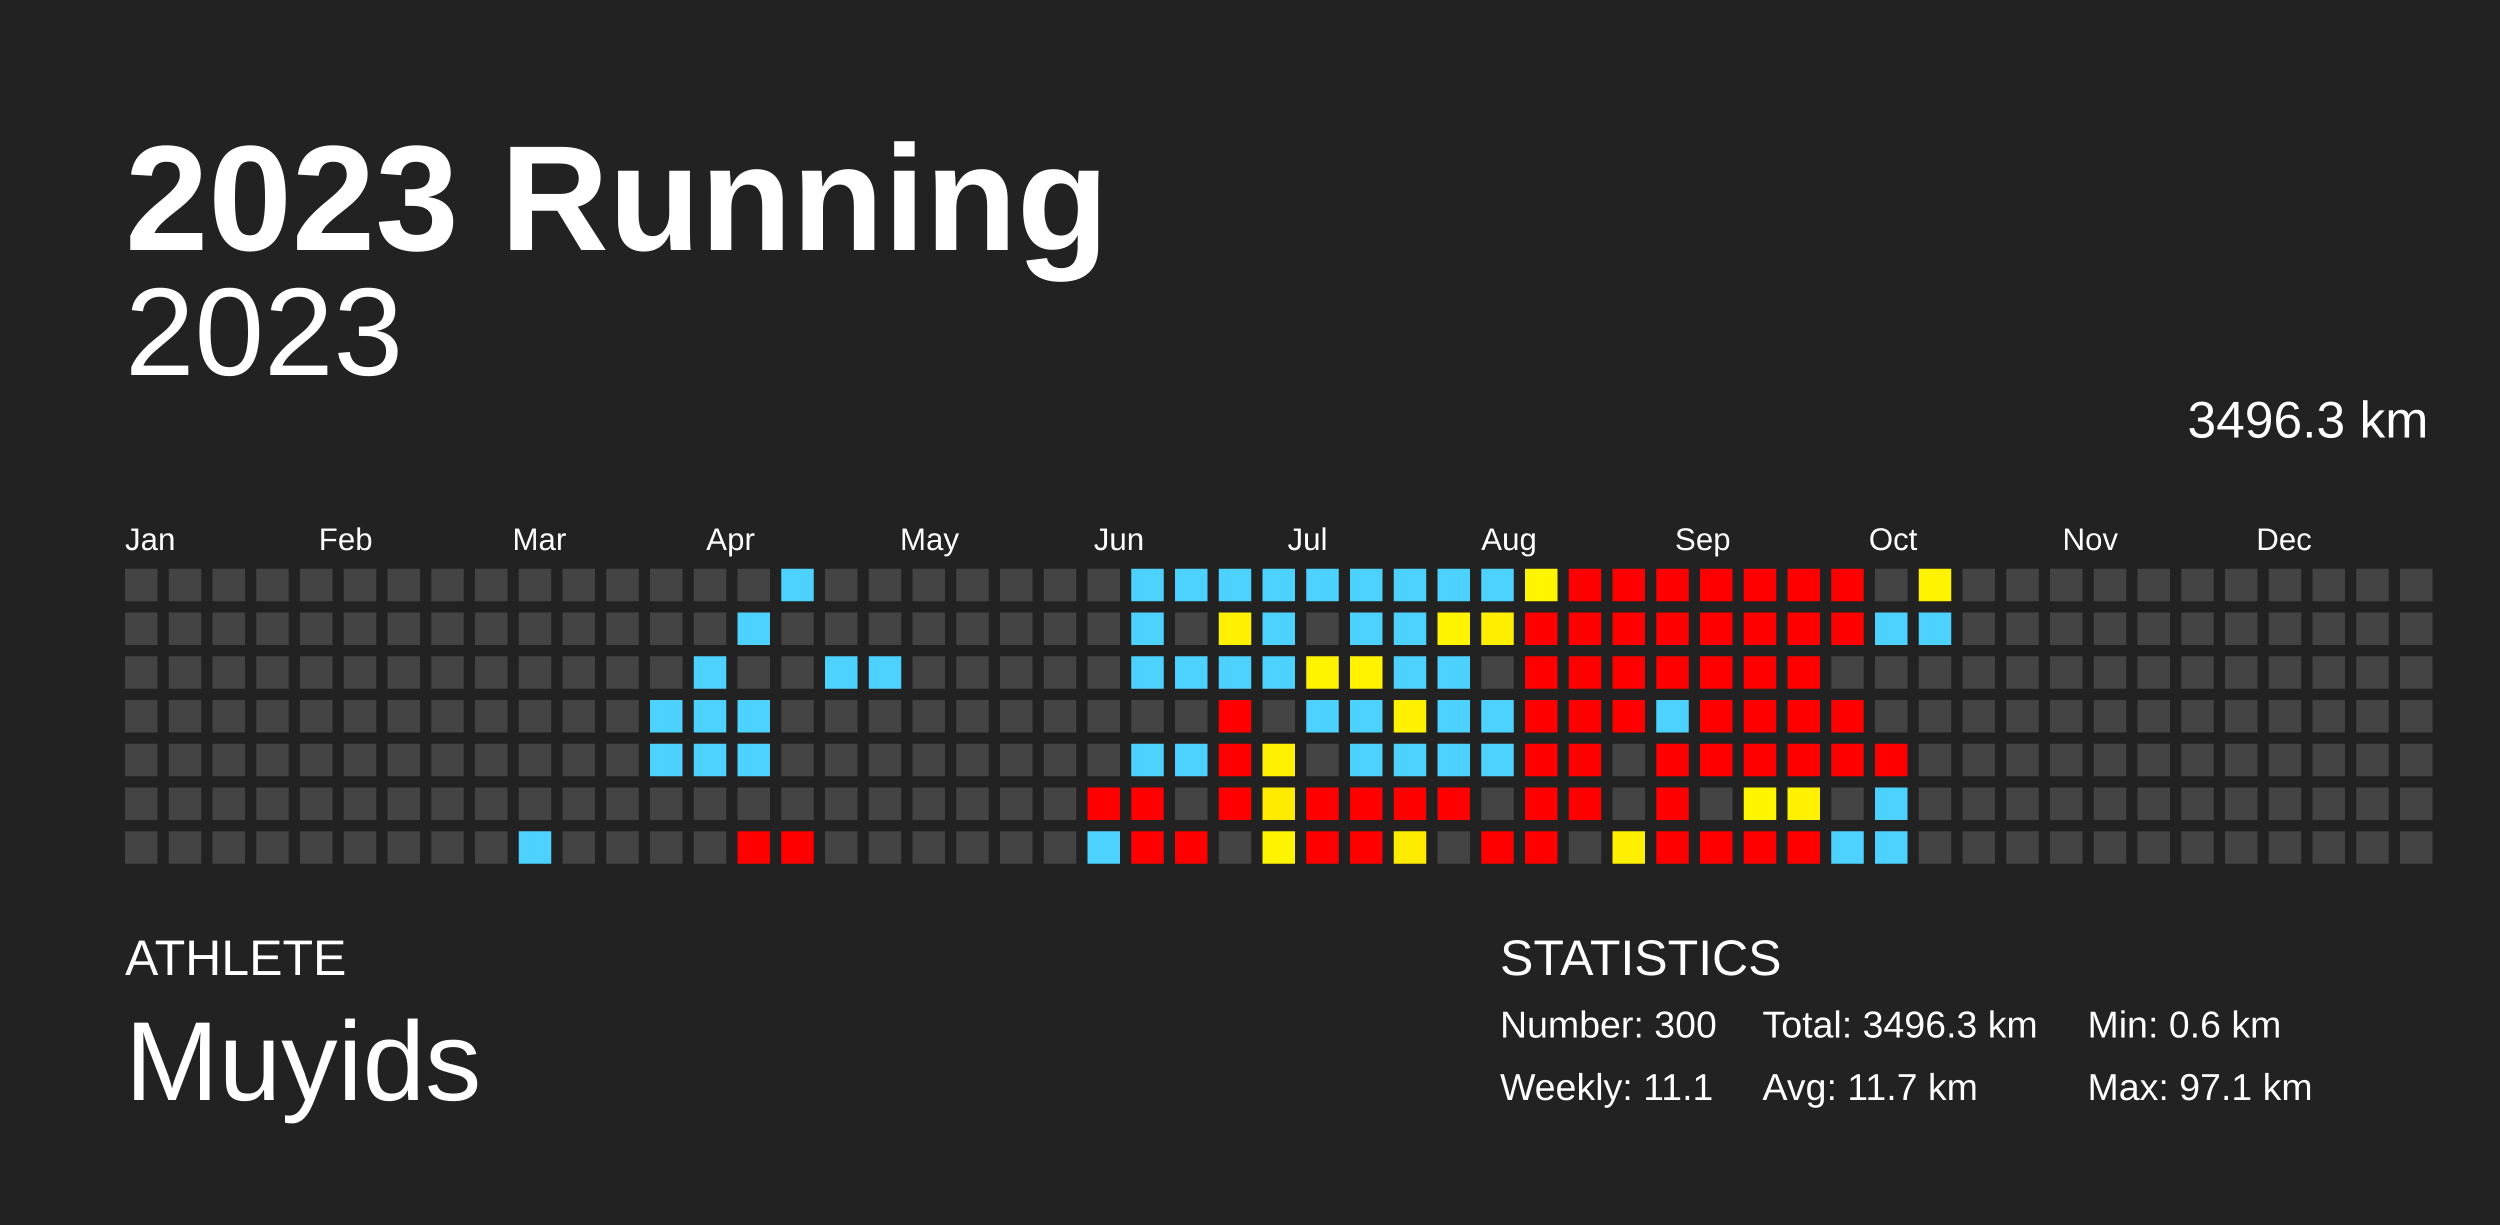
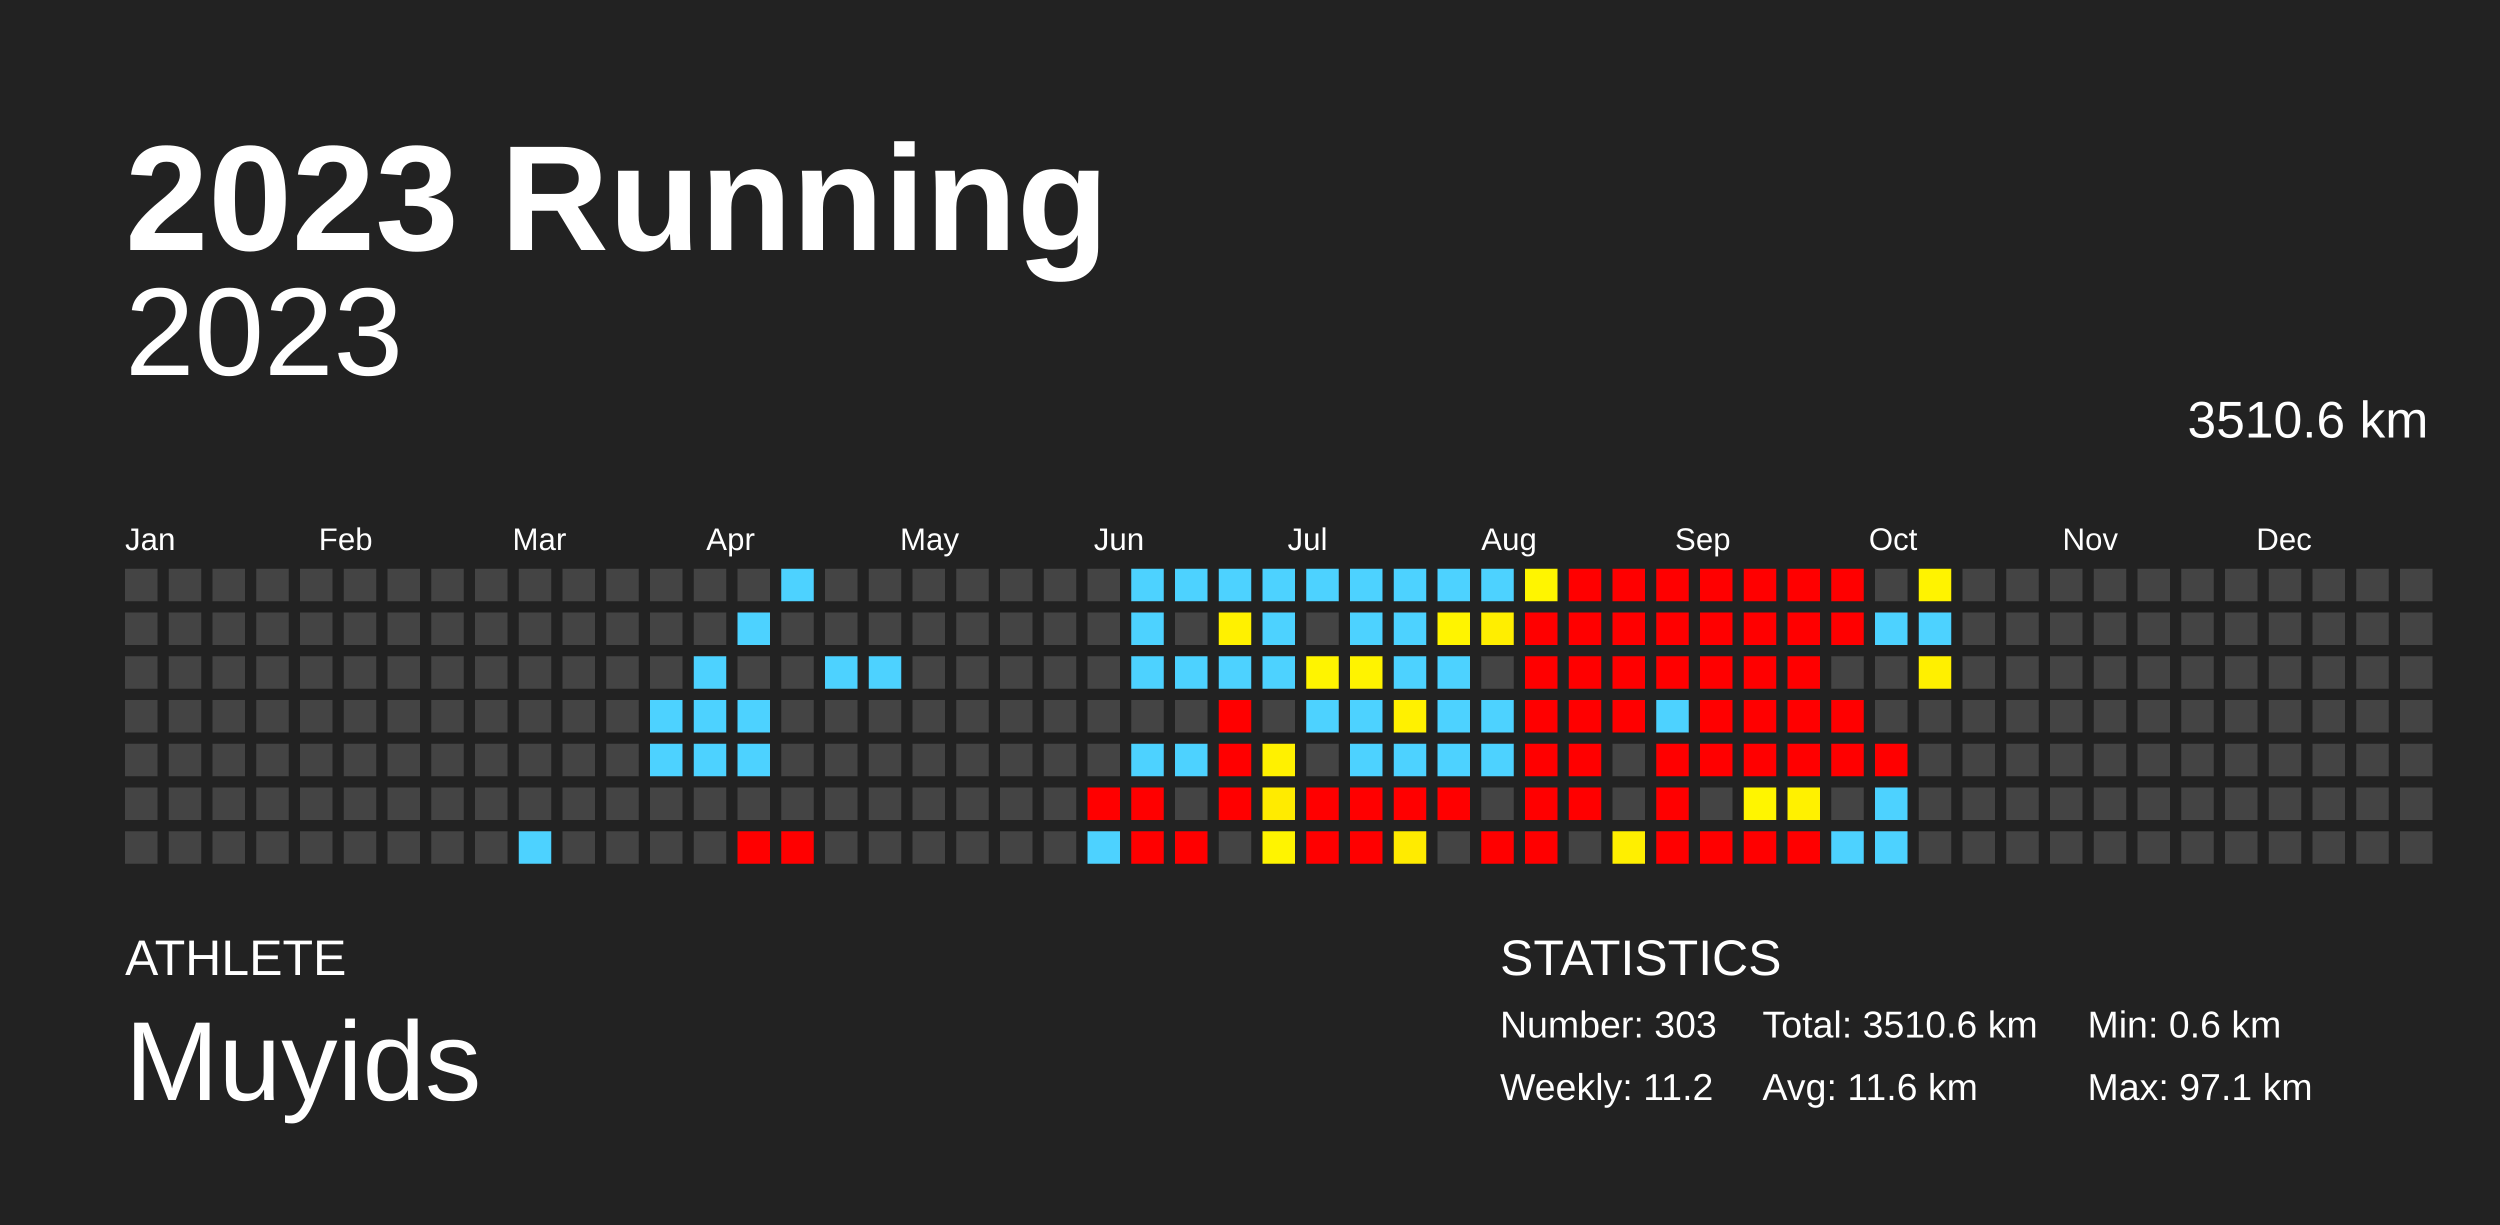
<svg xmlns="http://www.w3.org/2000/svg" baseProfile="full" height="98mm" version="1.1" viewBox="0,0,200,98" width="200mm">
  <defs />
  <rect fill="#222222" height="98" width="200" x="0" y="0" />
  <text fill="#FFFFFF" style="font-size:12px; font-family:Arial; font-weight:bold;" x="10" y="20">2023 Running</text>
  <text fill="#FFFFFF" style="font-size:4px; font-family:Arial" x="10" y="78">ATHLETE</text>
  <text fill="#FFFFFF" style="font-size:9px; font-family:Arial" x="10" y="88">Muyids</text>
  <text fill="#FFFFFF" style="font-size:4px; font-family:Arial" x="120" y="78">STATISTICS</text>
-   <text fill="#FFFFFF" style="font-size:3px; font-family:Arial" x="120" y="83">Number: 300</text>
-   <text fill="#FFFFFF" style="font-size:3px; font-family:Arial" x="120" y="88">Weekly: 11.1</text>
-   <text fill="#FFFFFF" style="font-size:3px; font-family:Arial" x="141" y="83">Total: 3496.3 km</text>
-   <text fill="#FFFFFF" style="font-size:3px; font-family:Arial" x="141" y="88">Avg: 11.7 km</text>
+   <text fill="#FFFFFF" style="font-size:3px; font-family:Arial" x="120" y="83">Number: 303</text>
+   <text fill="#FFFFFF" style="font-size:3px; font-family:Arial" x="120" y="88">Weekly: 11.2</text>
+   <text fill="#FFFFFF" style="font-size:3px; font-family:Arial" x="141" y="83">Total: 3510.6 km</text>
+   <text fill="#FFFFFF" style="font-size:3px; font-family:Arial" x="141" y="88">Avg: 11.6 km</text>
  <text fill="#FFFFFF" style="font-size:3px; font-family:Arial" x="167" y="83">Min: 0.6 km</text>
  <text fill="#FFFFFF" style="font-size:3px; font-family:Arial" x="167" y="88">Max: 97.1 km</text>
  <text alignment-baseline="hanging" fill="#FFFFFF" style="font-size:10.0px; font-family:Arial;" x="10" y="30">2023</text>
-   <text alignment-baseline="hanging" fill="#FFFFFF" style="font-size:4.125px; font-family:Arial;" x="175" y="35">3496.3 km</text>
+   <text alignment-baseline="hanging" fill="#FFFFFF" style="font-size:4.125px; font-family:Arial;" x="175" y="35">3510.6 km</text>
  <text fill="#FFFFFF" style="font-size:2.5px; font-family:Arial" x="10.0" y="44">Jan</text>
  <text fill="#FFFFFF" style="font-size:2.5px; font-family:Arial" x="25.5" y="44">Feb</text>
  <text fill="#FFFFFF" style="font-size:2.5px; font-family:Arial" x="41.0" y="44">Mar</text>
  <text fill="#FFFFFF" style="font-size:2.5px; font-family:Arial" x="56.5" y="44">Apr</text>
  <text fill="#FFFFFF" style="font-size:2.5px; font-family:Arial" x="72.0" y="44">May</text>
  <text fill="#FFFFFF" style="font-size:2.5px; font-family:Arial" x="87.5" y="44">Jun</text>
  <text fill="#FFFFFF" style="font-size:2.5px; font-family:Arial" x="103.0" y="44">Jul</text>
  <text fill="#FFFFFF" style="font-size:2.5px; font-family:Arial" x="118.5" y="44">Aug</text>
  <text fill="#FFFFFF" style="font-size:2.5px; font-family:Arial" x="134.0" y="44">Sep</text>
  <text fill="#FFFFFF" style="font-size:2.5px; font-family:Arial" x="149.5" y="44">Oct</text>
  <text fill="#FFFFFF" style="font-size:2.5px; font-family:Arial" x="165.0" y="44">Nov</text>
  <text fill="#FFFFFF" style="font-size:2.5px; font-family:Arial" x="180.5" y="44">Dec</text>
  <rect fill="#444444" height="2.6" width="2.6" x="10.0" y="45.5" />
  <rect fill="#444444" height="2.6" width="2.6" x="10.0" y="49.0" />
  <rect fill="#444444" height="2.6" width="2.6" x="10.0" y="52.5" />
  <rect fill="#444444" height="2.6" width="2.6" x="10.0" y="56.0" />
  <rect fill="#444444" height="2.6" width="2.6" x="10.0" y="59.5" />
  <rect fill="#444444" height="2.6" width="2.6" x="10.0" y="63.0" />
  <rect fill="#444444" height="2.6" width="2.6" x="10.0" y="66.5" />
  <rect fill="#444444" height="2.6" width="2.6" x="13.5" y="45.5" />
  <rect fill="#444444" height="2.6" width="2.6" x="13.5" y="49.0" />
  <rect fill="#444444" height="2.6" width="2.6" x="13.5" y="52.5" />
  <rect fill="#444444" height="2.6" width="2.6" x="13.5" y="56.0" />
  <rect fill="#444444" height="2.6" width="2.6" x="13.5" y="59.5" />
  <rect fill="#444444" height="2.6" width="2.6" x="13.5" y="63.0" />
  <rect fill="#444444" height="2.6" width="2.6" x="13.5" y="66.5" />
  <rect fill="#444444" height="2.6" width="2.6" x="17.0" y="45.5" />
  <rect fill="#444444" height="2.6" width="2.6" x="17.0" y="49.0" />
  <rect fill="#444444" height="2.6" width="2.6" x="17.0" y="52.5" />
  <rect fill="#444444" height="2.6" width="2.6" x="17.0" y="56.0" />
  <rect fill="#444444" height="2.6" width="2.6" x="17.0" y="59.5" />
  <rect fill="#444444" height="2.6" width="2.6" x="17.0" y="63.0" />
  <rect fill="#444444" height="2.6" width="2.6" x="17.0" y="66.5" />
  <rect fill="#444444" height="2.6" width="2.6" x="20.5" y="45.5" />
  <rect fill="#444444" height="2.6" width="2.6" x="20.5" y="49.0" />
  <rect fill="#444444" height="2.6" width="2.6" x="20.5" y="52.5" />
  <rect fill="#444444" height="2.6" width="2.6" x="20.5" y="56.0" />
  <rect fill="#444444" height="2.6" width="2.6" x="20.5" y="59.5" />
  <rect fill="#444444" height="2.6" width="2.6" x="20.5" y="63.0" />
  <rect fill="#444444" height="2.6" width="2.6" x="20.5" y="66.5" />
  <rect fill="#444444" height="2.6" width="2.6" x="24.0" y="45.5" />
  <rect fill="#444444" height="2.6" width="2.6" x="24.0" y="49.0" />
  <rect fill="#444444" height="2.6" width="2.6" x="24.0" y="52.5" />
  <rect fill="#444444" height="2.6" width="2.6" x="24.0" y="56.0" />
  <rect fill="#444444" height="2.6" width="2.6" x="24.0" y="59.5" />
  <rect fill="#444444" height="2.6" width="2.6" x="24.0" y="63.0" />
  <rect fill="#444444" height="2.6" width="2.6" x="24.0" y="66.5" />
  <rect fill="#444444" height="2.6" width="2.6" x="27.5" y="45.5" />
  <rect fill="#444444" height="2.6" width="2.6" x="27.5" y="49.0" />
  <rect fill="#444444" height="2.6" width="2.6" x="27.5" y="52.5" />
  <rect fill="#444444" height="2.6" width="2.6" x="27.5" y="56.0" />
  <rect fill="#444444" height="2.6" width="2.6" x="27.5" y="59.5" />
  <rect fill="#444444" height="2.6" width="2.6" x="27.5" y="63.0" />
  <rect fill="#444444" height="2.6" width="2.6" x="27.5" y="66.5" />
  <rect fill="#444444" height="2.6" width="2.6" x="31.0" y="45.5" />
  <rect fill="#444444" height="2.6" width="2.6" x="31.0" y="49.0" />
  <rect fill="#444444" height="2.6" width="2.6" x="31.0" y="52.5" />
  <rect fill="#444444" height="2.6" width="2.6" x="31.0" y="56.0" />
  <rect fill="#444444" height="2.6" width="2.6" x="31.0" y="59.5" />
  <rect fill="#444444" height="2.6" width="2.6" x="31.0" y="63.0" />
  <rect fill="#444444" height="2.6" width="2.6" x="31.0" y="66.5" />
  <rect fill="#444444" height="2.6" width="2.6" x="34.5" y="45.5" />
  <rect fill="#444444" height="2.6" width="2.6" x="34.5" y="49.0" />
  <rect fill="#444444" height="2.6" width="2.6" x="34.5" y="52.5" />
  <rect fill="#444444" height="2.6" width="2.6" x="34.5" y="56.0" />
  <rect fill="#444444" height="2.6" width="2.6" x="34.5" y="59.5" />
  <rect fill="#444444" height="2.6" width="2.6" x="34.5" y="63.0" />
  <rect fill="#444444" height="2.6" width="2.6" x="34.5" y="66.5" />
  <rect fill="#444444" height="2.6" width="2.6" x="38.0" y="45.5" />
  <rect fill="#444444" height="2.6" width="2.6" x="38.0" y="49.0" />
  <rect fill="#444444" height="2.6" width="2.6" x="38.0" y="52.5" />
  <rect fill="#444444" height="2.6" width="2.6" x="38.0" y="56.0" />
  <rect fill="#444444" height="2.6" width="2.6" x="38.0" y="59.5" />
  <rect fill="#444444" height="2.6" width="2.6" x="38.0" y="63.0" />
  <rect fill="#444444" height="2.6" width="2.6" x="38.0" y="66.5" />
  <rect fill="#444444" height="2.6" width="2.6" x="41.5" y="45.5" />
  <rect fill="#444444" height="2.6" width="2.6" x="41.5" y="49.0" />
  <rect fill="#444444" height="2.6" width="2.6" x="41.5" y="52.5" />
  <rect fill="#444444" height="2.6" width="2.6" x="41.5" y="56.0" />
  <rect fill="#444444" height="2.6" width="2.6" x="41.5" y="59.5" />
  <rect fill="#444444" height="2.6" width="2.6" x="41.5" y="63.0" />
  <rect fill="#4dd2ff" height="2.6" width="2.6" x="41.5" y="66.5" />
  <rect fill="#444444" height="2.6" width="2.6" x="45.0" y="45.5" />
  <rect fill="#444444" height="2.6" width="2.6" x="45.0" y="49.0" />
  <rect fill="#444444" height="2.6" width="2.6" x="45.0" y="52.5" />
  <rect fill="#444444" height="2.6" width="2.6" x="45.0" y="56.0" />
  <rect fill="#444444" height="2.6" width="2.6" x="45.0" y="59.5" />
  <rect fill="#444444" height="2.6" width="2.6" x="45.0" y="63.0" />
  <rect fill="#444444" height="2.6" width="2.6" x="45.0" y="66.5" />
  <rect fill="#444444" height="2.6" width="2.6" x="48.5" y="45.5" />
  <rect fill="#444444" height="2.6" width="2.6" x="48.5" y="49.0" />
  <rect fill="#444444" height="2.6" width="2.6" x="48.5" y="52.5" />
  <rect fill="#444444" height="2.6" width="2.6" x="48.5" y="56.0" />
  <rect fill="#444444" height="2.6" width="2.6" x="48.5" y="59.5" />
  <rect fill="#444444" height="2.6" width="2.6" x="48.5" y="63.0" />
  <rect fill="#444444" height="2.6" width="2.6" x="48.5" y="66.5" />
  <rect fill="#444444" height="2.6" width="2.6" x="52.0" y="45.5" />
  <rect fill="#444444" height="2.6" width="2.6" x="52.0" y="49.0" />
  <rect fill="#444444" height="2.6" width="2.6" x="52.0" y="52.5" />
  <rect fill="#4dd2ff" height="2.6" width="2.6" x="52.0" y="56.0" />
  <rect fill="#4dd2ff" height="2.6" width="2.6" x="52.0" y="59.5" />
  <rect fill="#444444" height="2.6" width="2.6" x="52.0" y="63.0" />
  <rect fill="#444444" height="2.6" width="2.6" x="52.0" y="66.5" />
  <rect fill="#444444" height="2.6" width="2.6" x="55.5" y="45.5" />
  <rect fill="#444444" height="2.6" width="2.6" x="55.5" y="49.0" />
  <rect fill="#4dd2ff" height="2.6" width="2.6" x="55.5" y="52.5" />
  <rect fill="#4dd2ff" height="2.6" width="2.6" x="55.5" y="56.0" />
  <rect fill="#4dd2ff" height="2.6" width="2.6" x="55.5" y="59.5" />
  <rect fill="#444444" height="2.6" width="2.6" x="55.5" y="63.0" />
  <rect fill="#444444" height="2.6" width="2.6" x="55.5" y="66.5" />
  <rect fill="#444444" height="2.6" width="2.6" x="59.0" y="45.5" />
  <rect fill="#4dd2ff" height="2.6" width="2.6" x="59.0" y="49.0" />
  <rect fill="#444444" height="2.6" width="2.6" x="59.0" y="52.5" />
  <rect fill="#4dd2ff" height="2.6" width="2.6" x="59.0" y="56.0" />
  <rect fill="#4dd2ff" height="2.6" width="2.6" x="59.0" y="59.5" />
  <rect fill="#444444" height="2.6" width="2.6" x="59.0" y="63.0" />
  <rect fill="red" height="2.6" width="2.6" x="59.0" y="66.5" />
  <rect fill="#4dd2ff" height="2.6" width="2.6" x="62.5" y="45.5" />
  <rect fill="#444444" height="2.6" width="2.6" x="62.5" y="49.0" />
  <rect fill="#444444" height="2.6" width="2.6" x="62.5" y="52.5" />
  <rect fill="#444444" height="2.6" width="2.6" x="62.5" y="56.0" />
  <rect fill="#444444" height="2.6" width="2.6" x="62.5" y="59.5" />
  <rect fill="#444444" height="2.6" width="2.6" x="62.5" y="63.0" />
  <rect fill="red" height="2.6" width="2.6" x="62.5" y="66.5" />
  <rect fill="#444444" height="2.6" width="2.6" x="66.0" y="45.5" />
  <rect fill="#444444" height="2.6" width="2.6" x="66.0" y="49.0" />
  <rect fill="#4dd2ff" height="2.6" width="2.6" x="66.0" y="52.5" />
  <rect fill="#444444" height="2.6" width="2.6" x="66.0" y="56.0" />
  <rect fill="#444444" height="2.6" width="2.6" x="66.0" y="59.5" />
  <rect fill="#444444" height="2.6" width="2.6" x="66.0" y="63.0" />
  <rect fill="#444444" height="2.6" width="2.6" x="66.0" y="66.5" />
  <rect fill="#444444" height="2.6" width="2.6" x="69.5" y="45.5" />
  <rect fill="#444444" height="2.6" width="2.6" x="69.5" y="49.0" />
  <rect fill="#4dd2ff" height="2.6" width="2.6" x="69.5" y="52.5" />
  <rect fill="#444444" height="2.6" width="2.6" x="69.5" y="56.0" />
  <rect fill="#444444" height="2.6" width="2.6" x="69.5" y="59.5" />
  <rect fill="#444444" height="2.6" width="2.6" x="69.5" y="63.0" />
  <rect fill="#444444" height="2.6" width="2.6" x="69.5" y="66.5" />
  <rect fill="#444444" height="2.6" width="2.6" x="73.0" y="45.5" />
  <rect fill="#444444" height="2.6" width="2.6" x="73.0" y="49.0" />
  <rect fill="#444444" height="2.6" width="2.6" x="73.0" y="52.5" />
  <rect fill="#444444" height="2.6" width="2.6" x="73.0" y="56.0" />
  <rect fill="#444444" height="2.6" width="2.6" x="73.0" y="59.5" />
  <rect fill="#444444" height="2.6" width="2.6" x="73.0" y="63.0" />
  <rect fill="#444444" height="2.6" width="2.6" x="73.0" y="66.5" />
  <rect fill="#444444" height="2.6" width="2.6" x="76.5" y="45.5" />
  <rect fill="#444444" height="2.6" width="2.6" x="76.5" y="49.0" />
  <rect fill="#444444" height="2.6" width="2.6" x="76.5" y="52.5" />
  <rect fill="#444444" height="2.6" width="2.6" x="76.5" y="56.0" />
  <rect fill="#444444" height="2.6" width="2.6" x="76.5" y="59.5" />
  <rect fill="#444444" height="2.6" width="2.6" x="76.5" y="63.0" />
  <rect fill="#444444" height="2.6" width="2.6" x="76.5" y="66.5" />
  <rect fill="#444444" height="2.6" width="2.6" x="80.0" y="45.5" />
  <rect fill="#444444" height="2.6" width="2.6" x="80.0" y="49.0" />
  <rect fill="#444444" height="2.6" width="2.6" x="80.0" y="52.5" />
  <rect fill="#444444" height="2.6" width="2.6" x="80.0" y="56.0" />
  <rect fill="#444444" height="2.6" width="2.6" x="80.0" y="59.5" />
  <rect fill="#444444" height="2.6" width="2.6" x="80.0" y="63.0" />
  <rect fill="#444444" height="2.6" width="2.6" x="80.0" y="66.5" />
  <rect fill="#444444" height="2.6" width="2.6" x="83.5" y="45.5" />
  <rect fill="#444444" height="2.6" width="2.6" x="83.5" y="49.0" />
  <rect fill="#444444" height="2.6" width="2.6" x="83.5" y="52.5" />
  <rect fill="#444444" height="2.6" width="2.6" x="83.5" y="56.0" />
  <rect fill="#444444" height="2.6" width="2.6" x="83.5" y="59.5" />
  <rect fill="#444444" height="2.6" width="2.6" x="83.5" y="63.0" />
  <rect fill="#444444" height="2.6" width="2.6" x="83.5" y="66.5" />
  <rect fill="#444444" height="2.6" width="2.6" x="87.0" y="45.5" />
  <rect fill="#444444" height="2.6" width="2.6" x="87.0" y="49.0" />
  <rect fill="#444444" height="2.6" width="2.6" x="87.0" y="52.5" />
  <rect fill="#444444" height="2.6" width="2.6" x="87.0" y="56.0" />
  <rect fill="#444444" height="2.6" width="2.6" x="87.0" y="59.5" />
  <rect fill="red" height="2.6" width="2.6" x="87.0" y="63.0" />
  <rect fill="#4dd2ff" height="2.6" width="2.6" x="87.0" y="66.5" />
  <rect fill="#4dd2ff" height="2.6" width="2.6" x="90.5" y="45.5" />
  <rect fill="#4dd2ff" height="2.6" width="2.6" x="90.5" y="49.0" />
  <rect fill="#4dd2ff" height="2.6" width="2.6" x="90.5" y="52.5" />
  <rect fill="#444444" height="2.6" width="2.6" x="90.5" y="56.0" />
  <rect fill="#4dd2ff" height="2.6" width="2.6" x="90.5" y="59.5" />
  <rect fill="red" height="2.6" width="2.6" x="90.5" y="63.0" />
  <rect fill="red" height="2.6" width="2.6" x="90.5" y="66.5" />
  <rect fill="#4dd2ff" height="2.6" width="2.6" x="94.0" y="45.5" />
  <rect fill="#444444" height="2.6" width="2.6" x="94.0" y="49.0" />
  <rect fill="#4dd2ff" height="2.6" width="2.6" x="94.0" y="52.5" />
  <rect fill="#444444" height="2.6" width="2.6" x="94.0" y="56.0" />
  <rect fill="#4dd2ff" height="2.6" width="2.6" x="94.0" y="59.5" />
  <rect fill="#444444" height="2.6" width="2.6" x="94.0" y="63.0" />
  <rect fill="red" height="2.6" width="2.6" x="94.0" y="66.5" />
  <rect fill="#4dd2ff" height="2.6" width="2.6" x="97.5" y="45.5" />
  <rect fill="#fff100" height="2.6" width="2.6" x="97.5" y="49.0" />
  <rect fill="#4dd2ff" height="2.6" width="2.6" x="97.5" y="52.5" />
  <rect fill="red" height="2.6" width="2.6" x="97.5" y="56.0" />
  <rect fill="red" height="2.6" width="2.6" x="97.5" y="59.5" />
  <rect fill="red" height="2.6" width="2.6" x="97.5" y="63.0" />
  <rect fill="#444444" height="2.6" width="2.6" x="97.5" y="66.5" />
  <rect fill="#4dd2ff" height="2.6" width="2.6" x="101.0" y="45.5" />
  <rect fill="#4dd2ff" height="2.6" width="2.6" x="101.0" y="49.0" />
  <rect fill="#4dd2ff" height="2.6" width="2.6" x="101.0" y="52.5" />
  <rect fill="#444444" height="2.6" width="2.6" x="101.0" y="56.0" />
  <rect fill="#fff100" height="2.6" width="2.6" x="101.0" y="59.5" />
  <rect fill="#ffeb00" height="2.6" width="2.6" x="101.0" y="63.0" />
  <rect fill="#fff400" height="2.6" width="2.6" x="101.0" y="66.5" />
  <rect fill="#4dd2ff" height="2.6" width="2.6" x="104.5" y="45.5" />
  <rect fill="#444444" height="2.6" width="2.6" x="104.5" y="49.0" />
  <rect fill="#fff400" height="2.6" width="2.6" x="104.5" y="52.5" />
  <rect fill="#4dd2ff" height="2.6" width="2.6" x="104.5" y="56.0" />
  <rect fill="#444444" height="2.6" width="2.6" x="104.5" y="59.5" />
  <rect fill="red" height="2.6" width="2.6" x="104.5" y="63.0" />
  <rect fill="red" height="2.6" width="2.6" x="104.5" y="66.5" />
  <rect fill="#4dd2ff" height="2.6" width="2.6" x="108.0" y="45.5" />
  <rect fill="#4dd2ff" height="2.6" width="2.6" x="108.0" y="49.0" />
  <rect fill="#fff300" height="2.6" width="2.6" x="108.0" y="52.5" />
  <rect fill="#4dd2ff" height="2.6" width="2.6" x="108.0" y="56.0" />
  <rect fill="#4dd2ff" height="2.6" width="2.6" x="108.0" y="59.5" />
  <rect fill="red" height="2.6" width="2.6" x="108.0" y="63.0" />
  <rect fill="red" height="2.6" width="2.6" x="108.0" y="66.5" />
  <rect fill="#4dd2ff" height="2.6" width="2.6" x="111.5" y="45.5" />
  <rect fill="#4dd2ff" height="2.6" width="2.6" x="111.5" y="49.0" />
  <rect fill="#4dd2ff" height="2.6" width="2.6" x="111.5" y="52.5" />
  <rect fill="#fff100" height="2.6" width="2.6" x="111.5" y="56.0" />
  <rect fill="#4dd2ff" height="2.6" width="2.6" x="111.5" y="59.5" />
  <rect fill="red" height="2.6" width="2.6" x="111.5" y="63.0" />
  <rect fill="#ffeb00" height="2.6" width="2.6" x="111.5" y="66.5" />
  <rect fill="#4dd2ff" height="2.6" width="2.6" x="115.0" y="45.5" />
  <rect fill="#fff400" height="2.6" width="2.6" x="115.0" y="49.0" />
  <rect fill="#4dd2ff" height="2.6" width="2.6" x="115.0" y="52.5" />
  <rect fill="#4dd2ff" height="2.6" width="2.6" x="115.0" y="56.0" />
  <rect fill="#4dd2ff" height="2.6" width="2.6" x="115.0" y="59.5" />
  <rect fill="red" height="2.6" width="2.6" x="115.0" y="63.0" />
  <rect fill="#444444" height="2.6" width="2.6" x="115.0" y="66.5" />
  <rect fill="#4dd2ff" height="2.6" width="2.6" x="118.5" y="45.5" />
  <rect fill="#ffee00" height="2.6" width="2.6" x="118.5" y="49.0" />
  <rect fill="#444444" height="2.6" width="2.6" x="118.5" y="52.5" />
  <rect fill="#4dd2ff" height="2.6" width="2.6" x="118.5" y="56.0" />
  <rect fill="#4dd2ff" height="2.6" width="2.6" x="118.5" y="59.5" />
  <rect fill="#444444" height="2.6" width="2.6" x="118.5" y="63.0" />
  <rect fill="red" height="2.6" width="2.6" x="118.5" y="66.5" />
  <rect fill="#fff500" height="2.6" width="2.6" x="122.0" y="45.5" />
  <rect fill="red" height="2.6" width="2.6" x="122.0" y="49.0" />
  <rect fill="red" height="2.6" width="2.6" x="122.0" y="52.5" />
  <rect fill="red" height="2.6" width="2.6" x="122.0" y="56.0" />
  <rect fill="red" height="2.6" width="2.6" x="122.0" y="59.5" />
  <rect fill="red" height="2.6" width="2.6" x="122.0" y="63.0" />
  <rect fill="red" height="2.6" width="2.6" x="122.0" y="66.5" />
  <rect fill="red" height="2.6" width="2.6" x="125.5" y="45.5" />
  <rect fill="red" height="2.6" width="2.6" x="125.5" y="49.0" />
  <rect fill="red" height="2.6" width="2.6" x="125.5" y="52.5" />
  <rect fill="red" height="2.6" width="2.6" x="125.5" y="56.0" />
  <rect fill="red" height="2.6" width="2.6" x="125.5" y="59.5" />
  <rect fill="red" height="2.6" width="2.6" x="125.5" y="63.0" />
  <rect fill="#444444" height="2.6" width="2.6" x="125.5" y="66.5" />
  <rect fill="red" height="2.6" width="2.6" x="129.0" y="45.5" />
  <rect fill="red" height="2.6" width="2.6" x="129.0" y="49.0" />
  <rect fill="red" height="2.6" width="2.6" x="129.0" y="52.5" />
  <rect fill="red" height="2.6" width="2.6" x="129.0" y="56.0" />
  <rect fill="#444444" height="2.6" width="2.6" x="129.0" y="59.5" />
  <rect fill="#444444" height="2.6" width="2.6" x="129.0" y="63.0" />
  <rect fill="#ffef00" height="2.6" width="2.6" x="129.0" y="66.5" />
  <rect fill="red" height="2.6" width="2.6" x="132.5" y="45.5" />
  <rect fill="red" height="2.6" width="2.6" x="132.5" y="49.0" />
  <rect fill="red" height="2.6" width="2.6" x="132.5" y="52.5" />
  <rect fill="#4dd2ff" height="2.6" width="2.6" x="132.5" y="56.0" />
  <rect fill="red" height="2.6" width="2.6" x="132.5" y="59.5" />
  <rect fill="red" height="2.6" width="2.6" x="132.5" y="63.0" />
  <rect fill="red" height="2.6" width="2.6" x="132.5" y="66.5" />
  <rect fill="red" height="2.6" width="2.6" x="136.0" y="45.5" />
  <rect fill="red" height="2.6" width="2.6" x="136.0" y="49.0" />
  <rect fill="red" height="2.6" width="2.6" x="136.0" y="52.5" />
  <rect fill="red" height="2.6" width="2.6" x="136.0" y="56.0" />
  <rect fill="red" height="2.6" width="2.6" x="136.0" y="59.5" />
  <rect fill="#444444" height="2.6" width="2.6" x="136.0" y="63.0" />
  <rect fill="red" height="2.6" width="2.6" x="136.0" y="66.5" />
  <rect fill="red" height="2.6" width="2.6" x="139.5" y="45.5" />
  <rect fill="red" height="2.6" width="2.6" x="139.5" y="49.0" />
  <rect fill="red" height="2.6" width="2.6" x="139.5" y="52.5" />
  <rect fill="red" height="2.6" width="2.6" x="139.5" y="56.0" />
  <rect fill="red" height="2.6" width="2.6" x="139.5" y="59.5" />
  <rect fill="#fff500" height="2.6" width="2.6" x="139.5" y="63.0" />
  <rect fill="red" height="2.6" width="2.6" x="139.5" y="66.5" />
  <rect fill="red" height="2.6" width="2.6" x="143.0" y="45.5" />
  <rect fill="red" height="2.6" width="2.6" x="143.0" y="49.0" />
  <rect fill="red" height="2.6" width="2.6" x="143.0" y="52.5" />
  <rect fill="red" height="2.6" width="2.6" x="143.0" y="56.0" />
  <rect fill="red" height="2.6" width="2.6" x="143.0" y="59.5" />
  <rect fill="#fff100" height="2.6" width="2.6" x="143.0" y="63.0" />
  <rect fill="red" height="2.6" width="2.6" x="143.0" y="66.5" />
  <rect fill="red" height="2.6" width="2.6" x="146.5" y="45.5" />
  <rect fill="red" height="2.6" width="2.6" x="146.5" y="49.0" />
  <rect fill="#444444" height="2.6" width="2.6" x="146.5" y="52.5" />
  <rect fill="red" height="2.6" width="2.6" x="146.5" y="56.0" />
  <rect fill="red" height="2.6" width="2.6" x="146.5" y="59.5" />
  <rect fill="#444444" height="2.6" width="2.6" x="146.5" y="63.0" />
  <rect fill="#4dd2ff" height="2.6" width="2.6" x="146.5" y="66.5" />
  <rect fill="#444444" height="2.6" width="2.6" x="150.0" y="45.5" />
  <rect fill="#4dd2ff" height="2.6" width="2.6" x="150.0" y="49.0" />
  <rect fill="#444444" height="2.6" width="2.6" x="150.0" y="52.5" />
  <rect fill="#444444" height="2.6" width="2.6" x="150.0" y="56.0" />
  <rect fill="red" height="2.6" width="2.6" x="150.0" y="59.5" />
  <rect fill="#4dd2ff" height="2.6" width="2.6" x="150.0" y="63.0" />
  <rect fill="#4dd2ff" height="2.6" width="2.6" x="150.0" y="66.5" />
  <rect fill="#fff300" height="2.6" width="2.6" x="153.5" y="45.5" />
  <rect fill="#4dd2ff" height="2.6" width="2.6" x="153.5" y="49.0" />
-   <rect fill="#444444" height="2.6" width="2.6" x="153.5" y="52.5" />
+   <rect fill="#fff000" height="2.6" width="2.6" x="153.5" y="52.5" />
  <rect fill="#444444" height="2.6" width="2.6" x="153.5" y="56.0" />
  <rect fill="#444444" height="2.6" width="2.6" x="153.5" y="59.5" />
  <rect fill="#444444" height="2.6" width="2.6" x="153.5" y="63.0" />
  <rect fill="#444444" height="2.6" width="2.6" x="153.5" y="66.5" />
  <rect fill="#444444" height="2.6" width="2.6" x="157.0" y="45.5" />
  <rect fill="#444444" height="2.6" width="2.6" x="157.0" y="49.0" />
  <rect fill="#444444" height="2.6" width="2.6" x="157.0" y="52.5" />
  <rect fill="#444444" height="2.6" width="2.6" x="157.0" y="56.0" />
  <rect fill="#444444" height="2.6" width="2.6" x="157.0" y="59.5" />
  <rect fill="#444444" height="2.6" width="2.6" x="157.0" y="63.0" />
  <rect fill="#444444" height="2.6" width="2.6" x="157.0" y="66.5" />
  <rect fill="#444444" height="2.6" width="2.6" x="160.5" y="45.5" />
  <rect fill="#444444" height="2.6" width="2.6" x="160.5" y="49.0" />
  <rect fill="#444444" height="2.6" width="2.6" x="160.5" y="52.5" />
  <rect fill="#444444" height="2.6" width="2.6" x="160.5" y="56.0" />
  <rect fill="#444444" height="2.6" width="2.6" x="160.5" y="59.5" />
  <rect fill="#444444" height="2.6" width="2.6" x="160.5" y="63.0" />
  <rect fill="#444444" height="2.6" width="2.6" x="160.5" y="66.5" />
  <rect fill="#444444" height="2.6" width="2.6" x="164.0" y="45.5" />
  <rect fill="#444444" height="2.6" width="2.6" x="164.0" y="49.0" />
  <rect fill="#444444" height="2.6" width="2.6" x="164.0" y="52.5" />
  <rect fill="#444444" height="2.6" width="2.6" x="164.0" y="56.0" />
  <rect fill="#444444" height="2.6" width="2.6" x="164.0" y="59.5" />
  <rect fill="#444444" height="2.6" width="2.6" x="164.0" y="63.0" />
  <rect fill="#444444" height="2.6" width="2.6" x="164.0" y="66.5" />
  <rect fill="#444444" height="2.6" width="2.6" x="167.5" y="45.5" />
  <rect fill="#444444" height="2.6" width="2.6" x="167.5" y="49.0" />
  <rect fill="#444444" height="2.6" width="2.6" x="167.5" y="52.5" />
  <rect fill="#444444" height="2.6" width="2.6" x="167.5" y="56.0" />
  <rect fill="#444444" height="2.6" width="2.6" x="167.5" y="59.5" />
  <rect fill="#444444" height="2.6" width="2.6" x="167.5" y="63.0" />
  <rect fill="#444444" height="2.6" width="2.6" x="167.5" y="66.5" />
  <rect fill="#444444" height="2.6" width="2.6" x="171.0" y="45.5" />
  <rect fill="#444444" height="2.6" width="2.6" x="171.0" y="49.0" />
  <rect fill="#444444" height="2.6" width="2.6" x="171.0" y="52.5" />
  <rect fill="#444444" height="2.6" width="2.6" x="171.0" y="56.0" />
  <rect fill="#444444" height="2.6" width="2.6" x="171.0" y="59.5" />
  <rect fill="#444444" height="2.6" width="2.6" x="171.0" y="63.0" />
  <rect fill="#444444" height="2.6" width="2.6" x="171.0" y="66.5" />
  <rect fill="#444444" height="2.6" width="2.6" x="174.5" y="45.5" />
  <rect fill="#444444" height="2.6" width="2.6" x="174.5" y="49.0" />
  <rect fill="#444444" height="2.6" width="2.6" x="174.5" y="52.5" />
  <rect fill="#444444" height="2.6" width="2.6" x="174.5" y="56.0" />
  <rect fill="#444444" height="2.6" width="2.6" x="174.5" y="59.5" />
  <rect fill="#444444" height="2.6" width="2.6" x="174.5" y="63.0" />
  <rect fill="#444444" height="2.6" width="2.6" x="174.5" y="66.5" />
  <rect fill="#444444" height="2.6" width="2.6" x="178.0" y="45.5" />
  <rect fill="#444444" height="2.6" width="2.6" x="178.0" y="49.0" />
  <rect fill="#444444" height="2.6" width="2.6" x="178.0" y="52.5" />
  <rect fill="#444444" height="2.6" width="2.6" x="178.0" y="56.0" />
  <rect fill="#444444" height="2.6" width="2.6" x="178.0" y="59.5" />
  <rect fill="#444444" height="2.6" width="2.6" x="178.0" y="63.0" />
  <rect fill="#444444" height="2.6" width="2.6" x="178.0" y="66.5" />
  <rect fill="#444444" height="2.6" width="2.6" x="181.5" y="45.5" />
  <rect fill="#444444" height="2.6" width="2.6" x="181.5" y="49.0" />
  <rect fill="#444444" height="2.6" width="2.6" x="181.5" y="52.5" />
  <rect fill="#444444" height="2.6" width="2.6" x="181.5" y="56.0" />
  <rect fill="#444444" height="2.6" width="2.6" x="181.5" y="59.5" />
  <rect fill="#444444" height="2.6" width="2.6" x="181.5" y="63.0" />
  <rect fill="#444444" height="2.6" width="2.6" x="181.5" y="66.5" />
  <rect fill="#444444" height="2.6" width="2.6" x="185.0" y="45.5" />
  <rect fill="#444444" height="2.6" width="2.6" x="185.0" y="49.0" />
  <rect fill="#444444" height="2.6" width="2.6" x="185.0" y="52.5" />
  <rect fill="#444444" height="2.6" width="2.6" x="185.0" y="56.0" />
  <rect fill="#444444" height="2.6" width="2.6" x="185.0" y="59.5" />
  <rect fill="#444444" height="2.6" width="2.6" x="185.0" y="63.0" />
  <rect fill="#444444" height="2.6" width="2.6" x="185.0" y="66.5" />
  <rect fill="#444444" height="2.6" width="2.6" x="188.5" y="45.5" />
  <rect fill="#444444" height="2.6" width="2.6" x="188.5" y="49.0" />
  <rect fill="#444444" height="2.6" width="2.6" x="188.5" y="52.5" />
  <rect fill="#444444" height="2.6" width="2.6" x="188.5" y="56.0" />
  <rect fill="#444444" height="2.6" width="2.6" x="188.5" y="59.5" />
  <rect fill="#444444" height="2.6" width="2.6" x="188.5" y="63.0" />
  <rect fill="#444444" height="2.6" width="2.6" x="188.5" y="66.5" />
  <rect fill="#444444" height="2.6" width="2.6" x="192.0" y="45.5" />
  <rect fill="#444444" height="2.6" width="2.6" x="192.0" y="49.0" />
  <rect fill="#444444" height="2.6" width="2.6" x="192.0" y="52.5" />
  <rect fill="#444444" height="2.6" width="2.6" x="192.0" y="56.0" />
  <rect fill="#444444" height="2.6" width="2.6" x="192.0" y="59.5" />
  <rect fill="#444444" height="2.6" width="2.6" x="192.0" y="63.0" />
  <rect fill="#444444" height="2.6" width="2.6" x="192.0" y="66.5" />
</svg>
